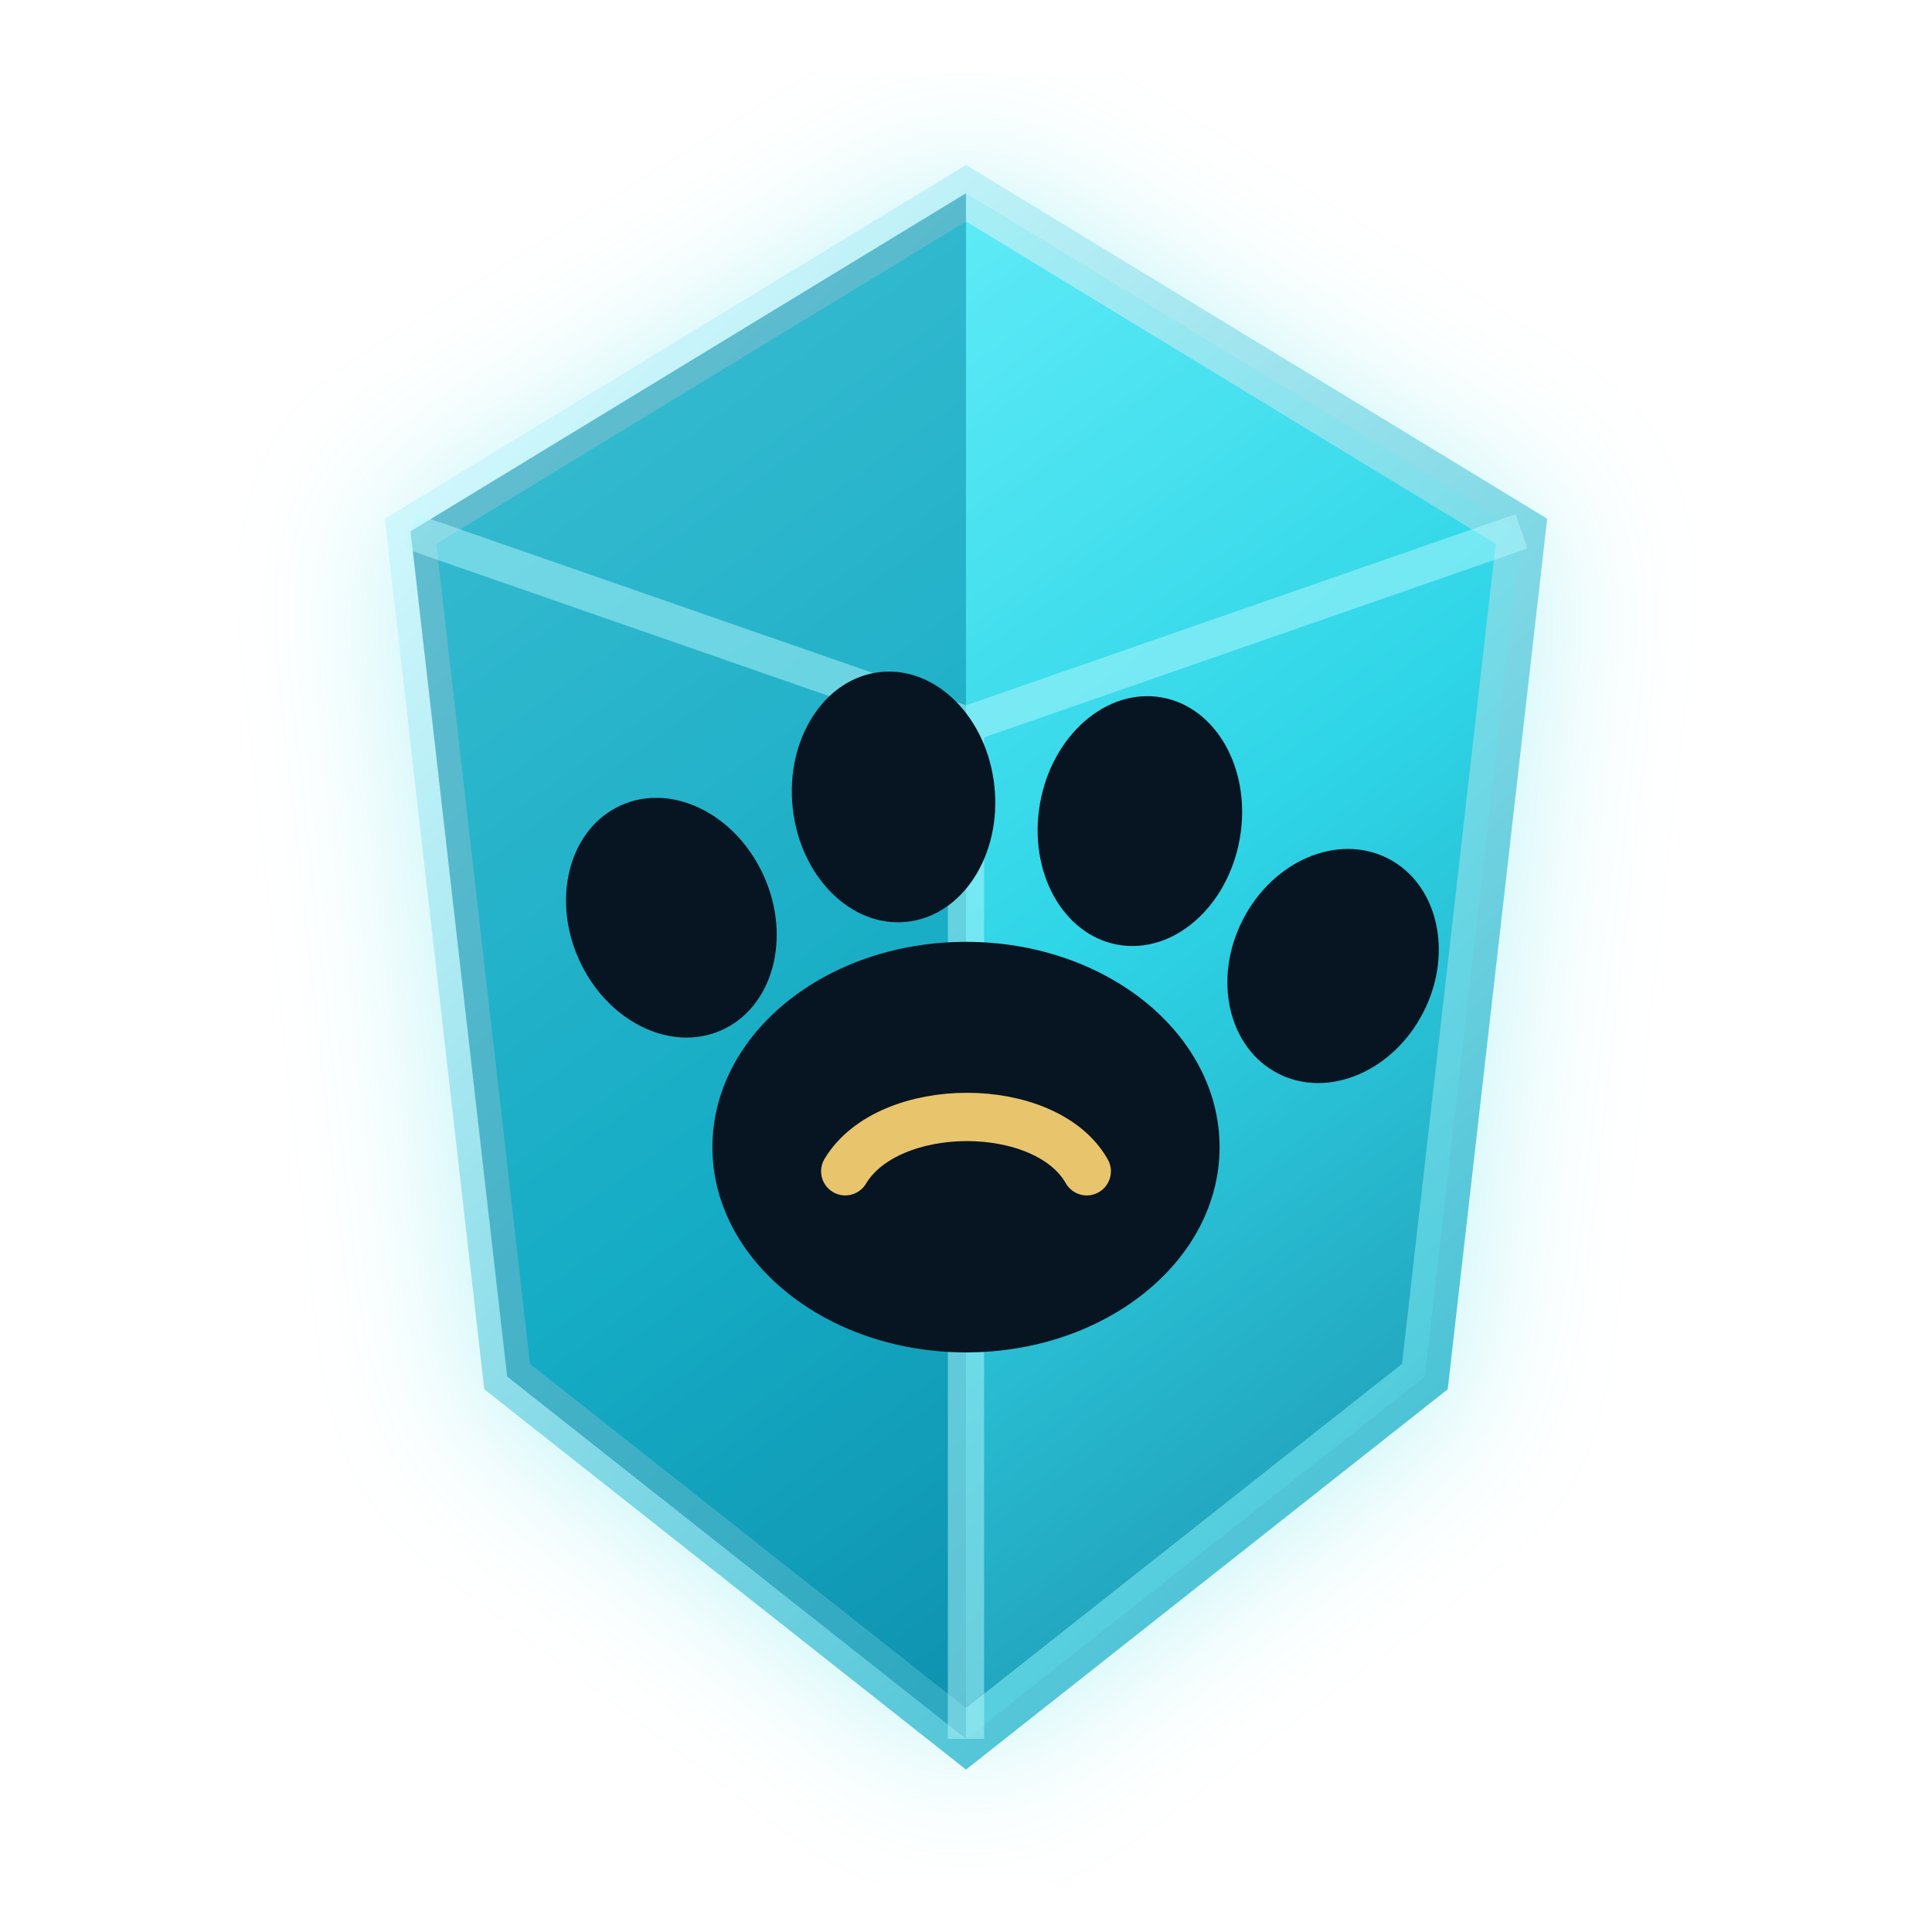
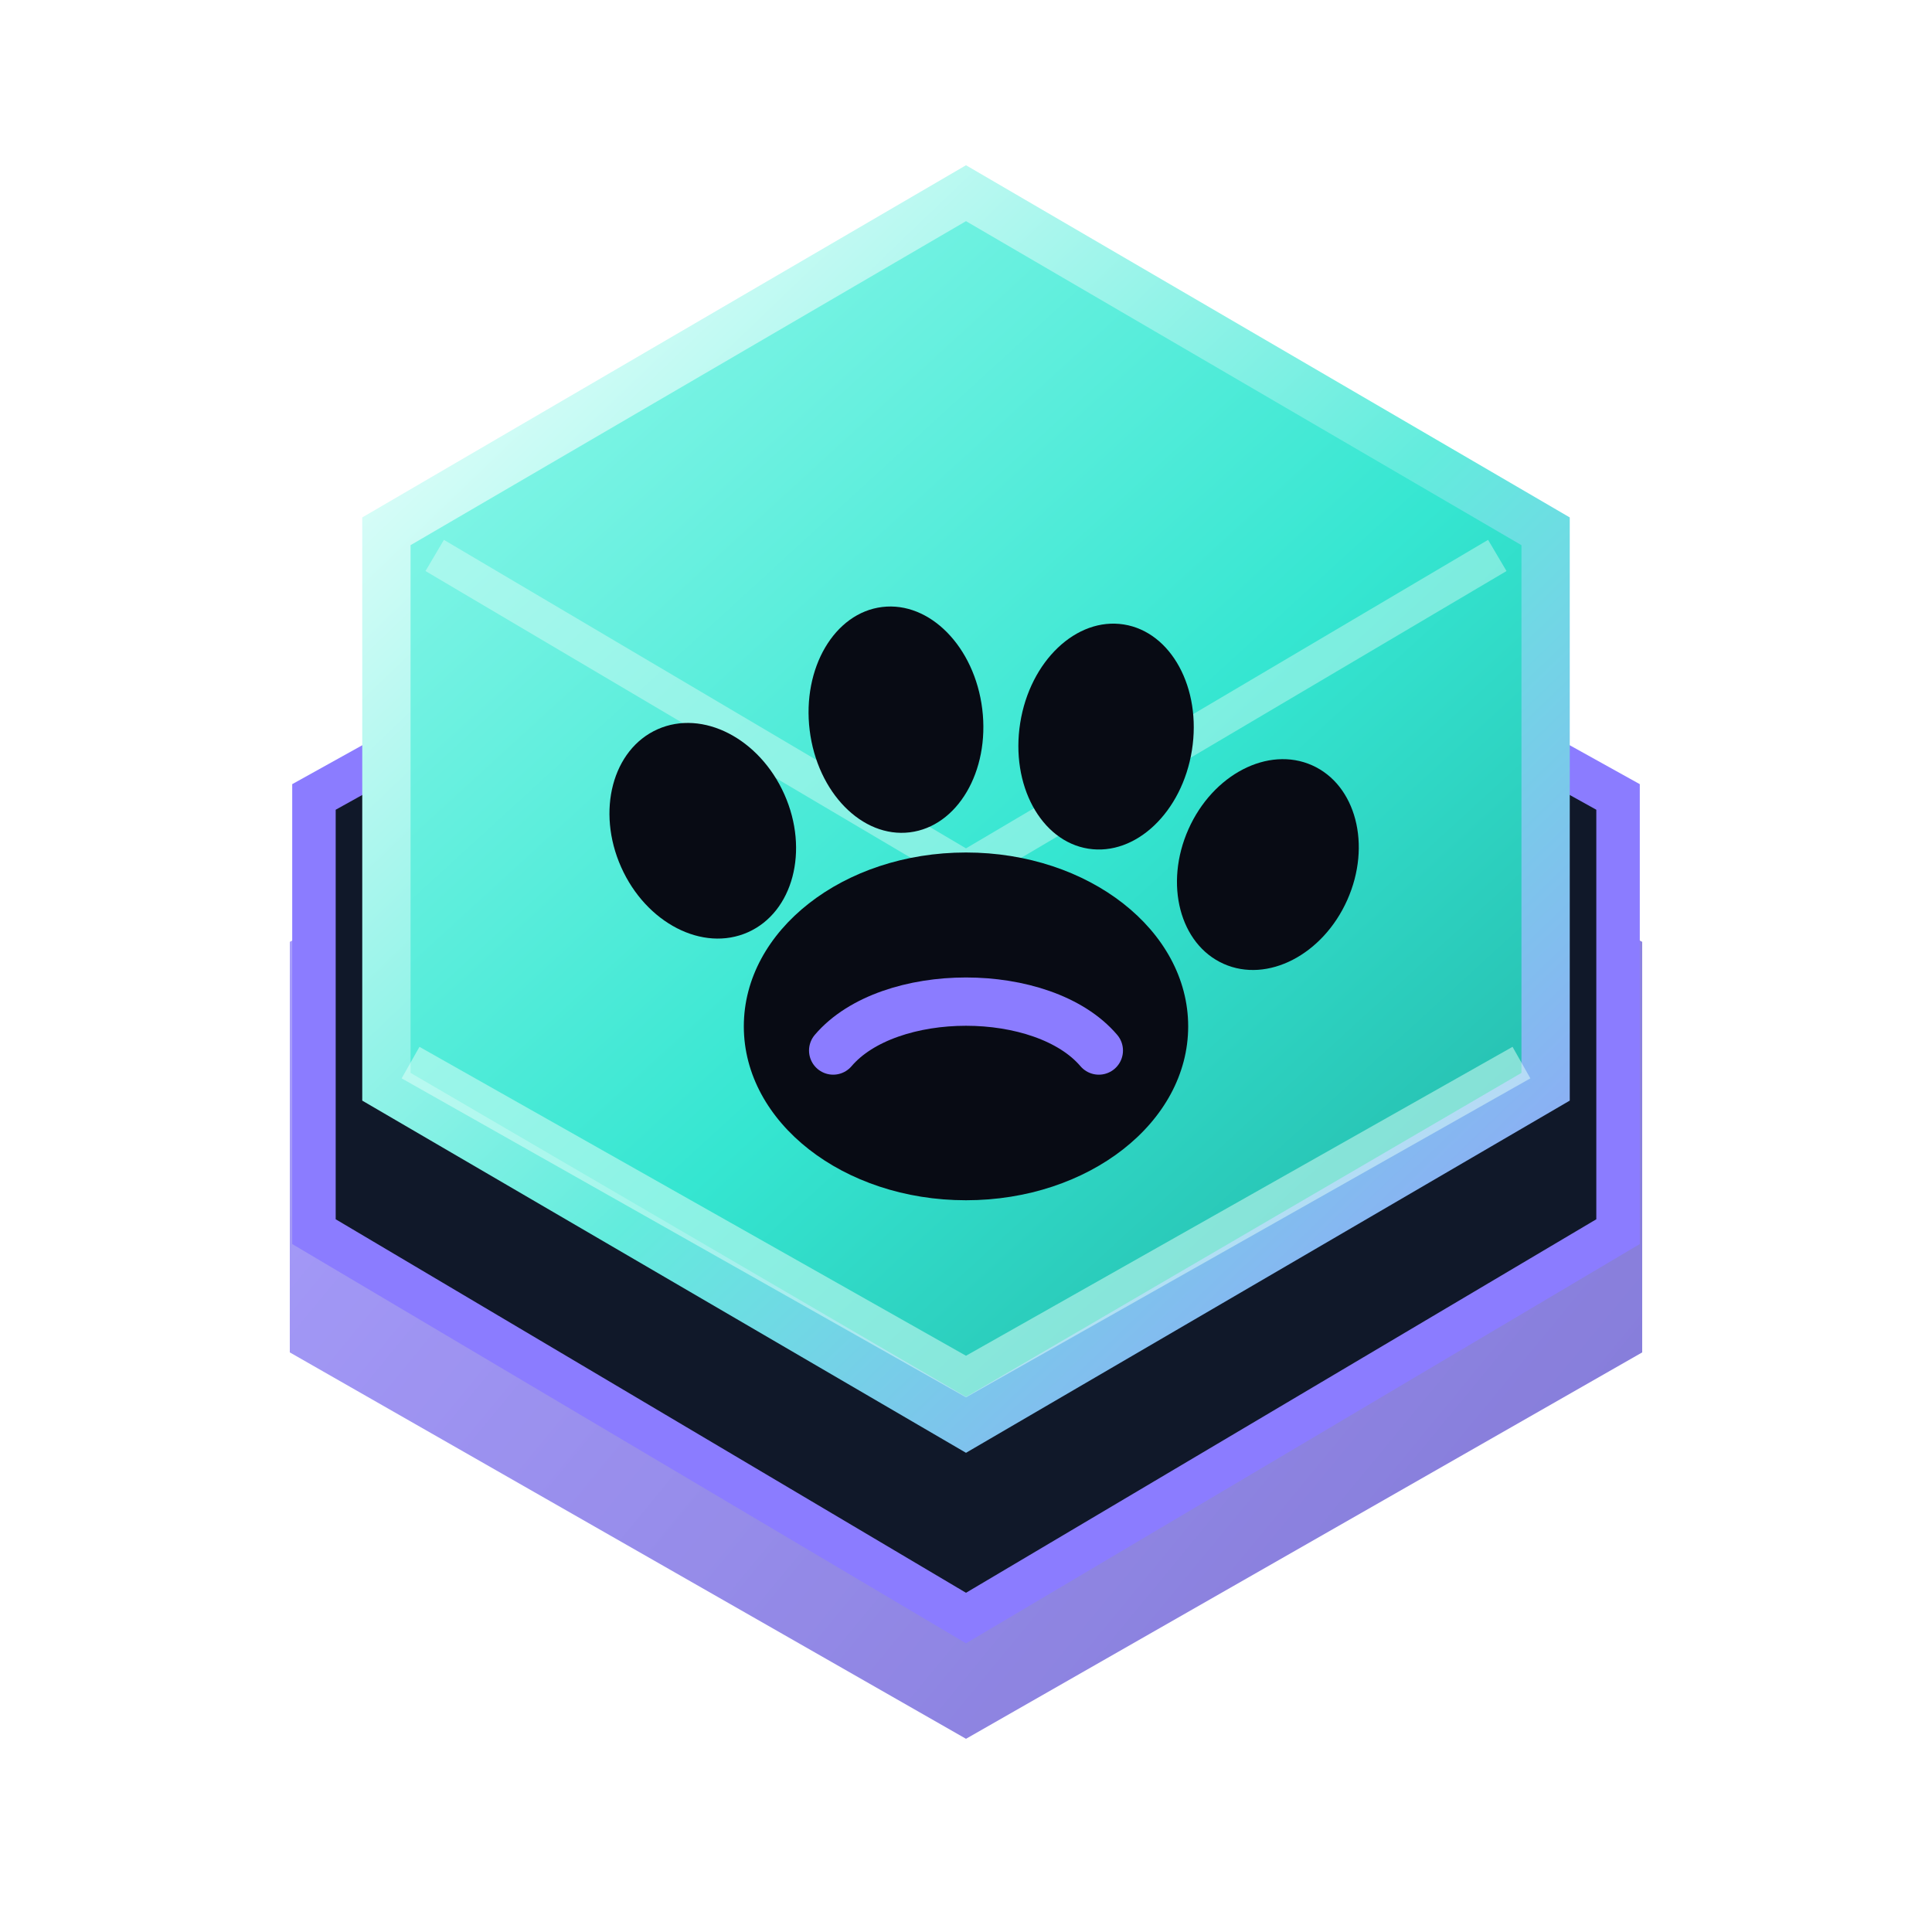
<svg xmlns="http://www.w3.org/2000/svg" width="80" height="80" viewBox="0 0 80 80" fill="none">
  <defs>
-     <linearGradient id="crystal" x1="20" y1="12" x2="61" y2="69" gradientUnits="userSpaceOnUse">
-       <stop stop-color="#73F4FF" />
-       <stop offset="0.52" stop-color="#20CFE3" />
-       <stop offset="1" stop-color="#0B789A" />
+     <linearGradient id="layerBack" x1="14" y1="25" x2="65" y2="67" gradientUnits="userSpaceOnUse">
+       <stop stop-color="#8B7CFF" />
+       <stop offset="1" stop-color="#5548C9" />
    </linearGradient>
-     <linearGradient id="edge" x1="17" y1="15" x2="66" y2="64" gradientUnits="userSpaceOnUse">
-       <stop stop-color="#D8FBFF" />
-       <stop offset="1" stop-color="#38BBD0" />
+     <linearGradient id="layerFront" x1="19" y1="13" x2="62" y2="60" gradientUnits="userSpaceOnUse">
+       <stop stop-color="#8CF7E9" />
+       <stop offset="0.52" stop-color="#35E6D1" />
+       <stop offset="1" stop-color="#20AFA3" />
    </linearGradient>
-     <filter id="glow" x="5" y="3" width="70" height="75" filterUnits="userSpaceOnUse" color-interpolation-filters="sRGB">
-       <feGaussianBlur stdDeviation="3" />
-     </filter>
+     <linearGradient id="rim" x1="17" y1="14" x2="64" y2="63" gradientUnits="userSpaceOnUse">
+       <stop stop-color="#E5FFFB" />
+       <stop offset="0.48" stop-color="#63ECDD" />
+       <stop offset="1" stop-color="#9E92FF" />
+     </linearGradient>
  </defs>
-   <path d="M40 7L64 22L60 58L40 73L20 58L16 22L40 7Z" fill="#1CD7E5" opacity=".28" filter="url(#glow)" />
-   <path d="M40 8L63 22L59 57L40 72L21 57L17 22L40 8Z" fill="url(#crystal)" stroke="url(#edge)" stroke-width="2" />
-   <path d="M40 8L40 72L21 57L17 22L40 8Z" fill="#0C91AD" opacity=".56" />
-   <path d="M40 8L63 22L59 57L40 72V8Z" fill="#5CEAF1" opacity=".23" />
-   <path d="M17 22L40 30L63 22M40 30V72" stroke="#B8F8FC" stroke-opacity=".48" stroke-width="1.5" />
-   <ellipse cx="40" cy="47.5" rx="10.5" ry="8.5" fill="#071522" />
-   <ellipse cx="27.8" cy="38" rx="4.2" ry="5.1" transform="rotate(-24 27.8 38)" fill="#071522" />
-   <ellipse cx="37" cy="33" rx="4.2" ry="5.2" transform="rotate(-6 37 33)" fill="#071522" />
-   <ellipse cx="47.2" cy="34" rx="4.2" ry="5.2" transform="rotate(10 47.2 34)" fill="#071522" />
-   <ellipse cx="55.2" cy="40" rx="4.2" ry="5" transform="rotate(27 55.2 40)" fill="#071522" />
-   <path d="M35 48.5C36.8 45.5 43.3 45.5 45 48.5" stroke="#E8C46C" stroke-width="2" stroke-linecap="round" />
+   <path d="M40 24L68 39V56L40 72L12 56V39L40 24Z" fill="url(#layerBack)" opacity=".72" />
+   <path d="M40 18L67 33V51L40 67L13 51V33L40 18Z" fill="#101829" stroke="#8B7CFF" stroke-width="1.8" />
+   <path d="M40 8L64 22V45L40 59L16 45V22L40 8Z" fill="url(#layerFront)" stroke="url(#rim)" stroke-width="2" />
+   <path d="M17 44L40 57L63 44" stroke="#E5FFFB" stroke-opacity=".5" stroke-width="1.5" />
+   <path d="M18 23L40 36L62 23" stroke="#F4FFFD" stroke-opacity=".38" stroke-width="1.5" />
+   <ellipse cx="40" cy="42.5" rx="9.2" ry="7.2" fill="#080B14" />
+   <ellipse cx="29.1" cy="34.4" rx="3.7" ry="4.6" transform="rotate(-24 29.1 34.4)" fill="#080B14" />
+   <ellipse cx="37.1" cy="29.8" rx="3.6" ry="4.7" transform="rotate(-7 37.1 29.8)" fill="#080B14" />
+   <ellipse cx="45.8" cy="30.5" rx="3.6" ry="4.7" transform="rotate(9 45.8 30.5)" fill="#080B14" />
+   <ellipse cx="52.5" cy="35.8" rx="3.6" ry="4.5" transform="rotate(24 52.5 35.8)" fill="#080B14" />
+   <path d="M34.5 43.5C36.8 40.8 43.2 40.8 45.5 43.5" stroke="#8B7CFF" stroke-width="2" stroke-linecap="round" />
</svg>
